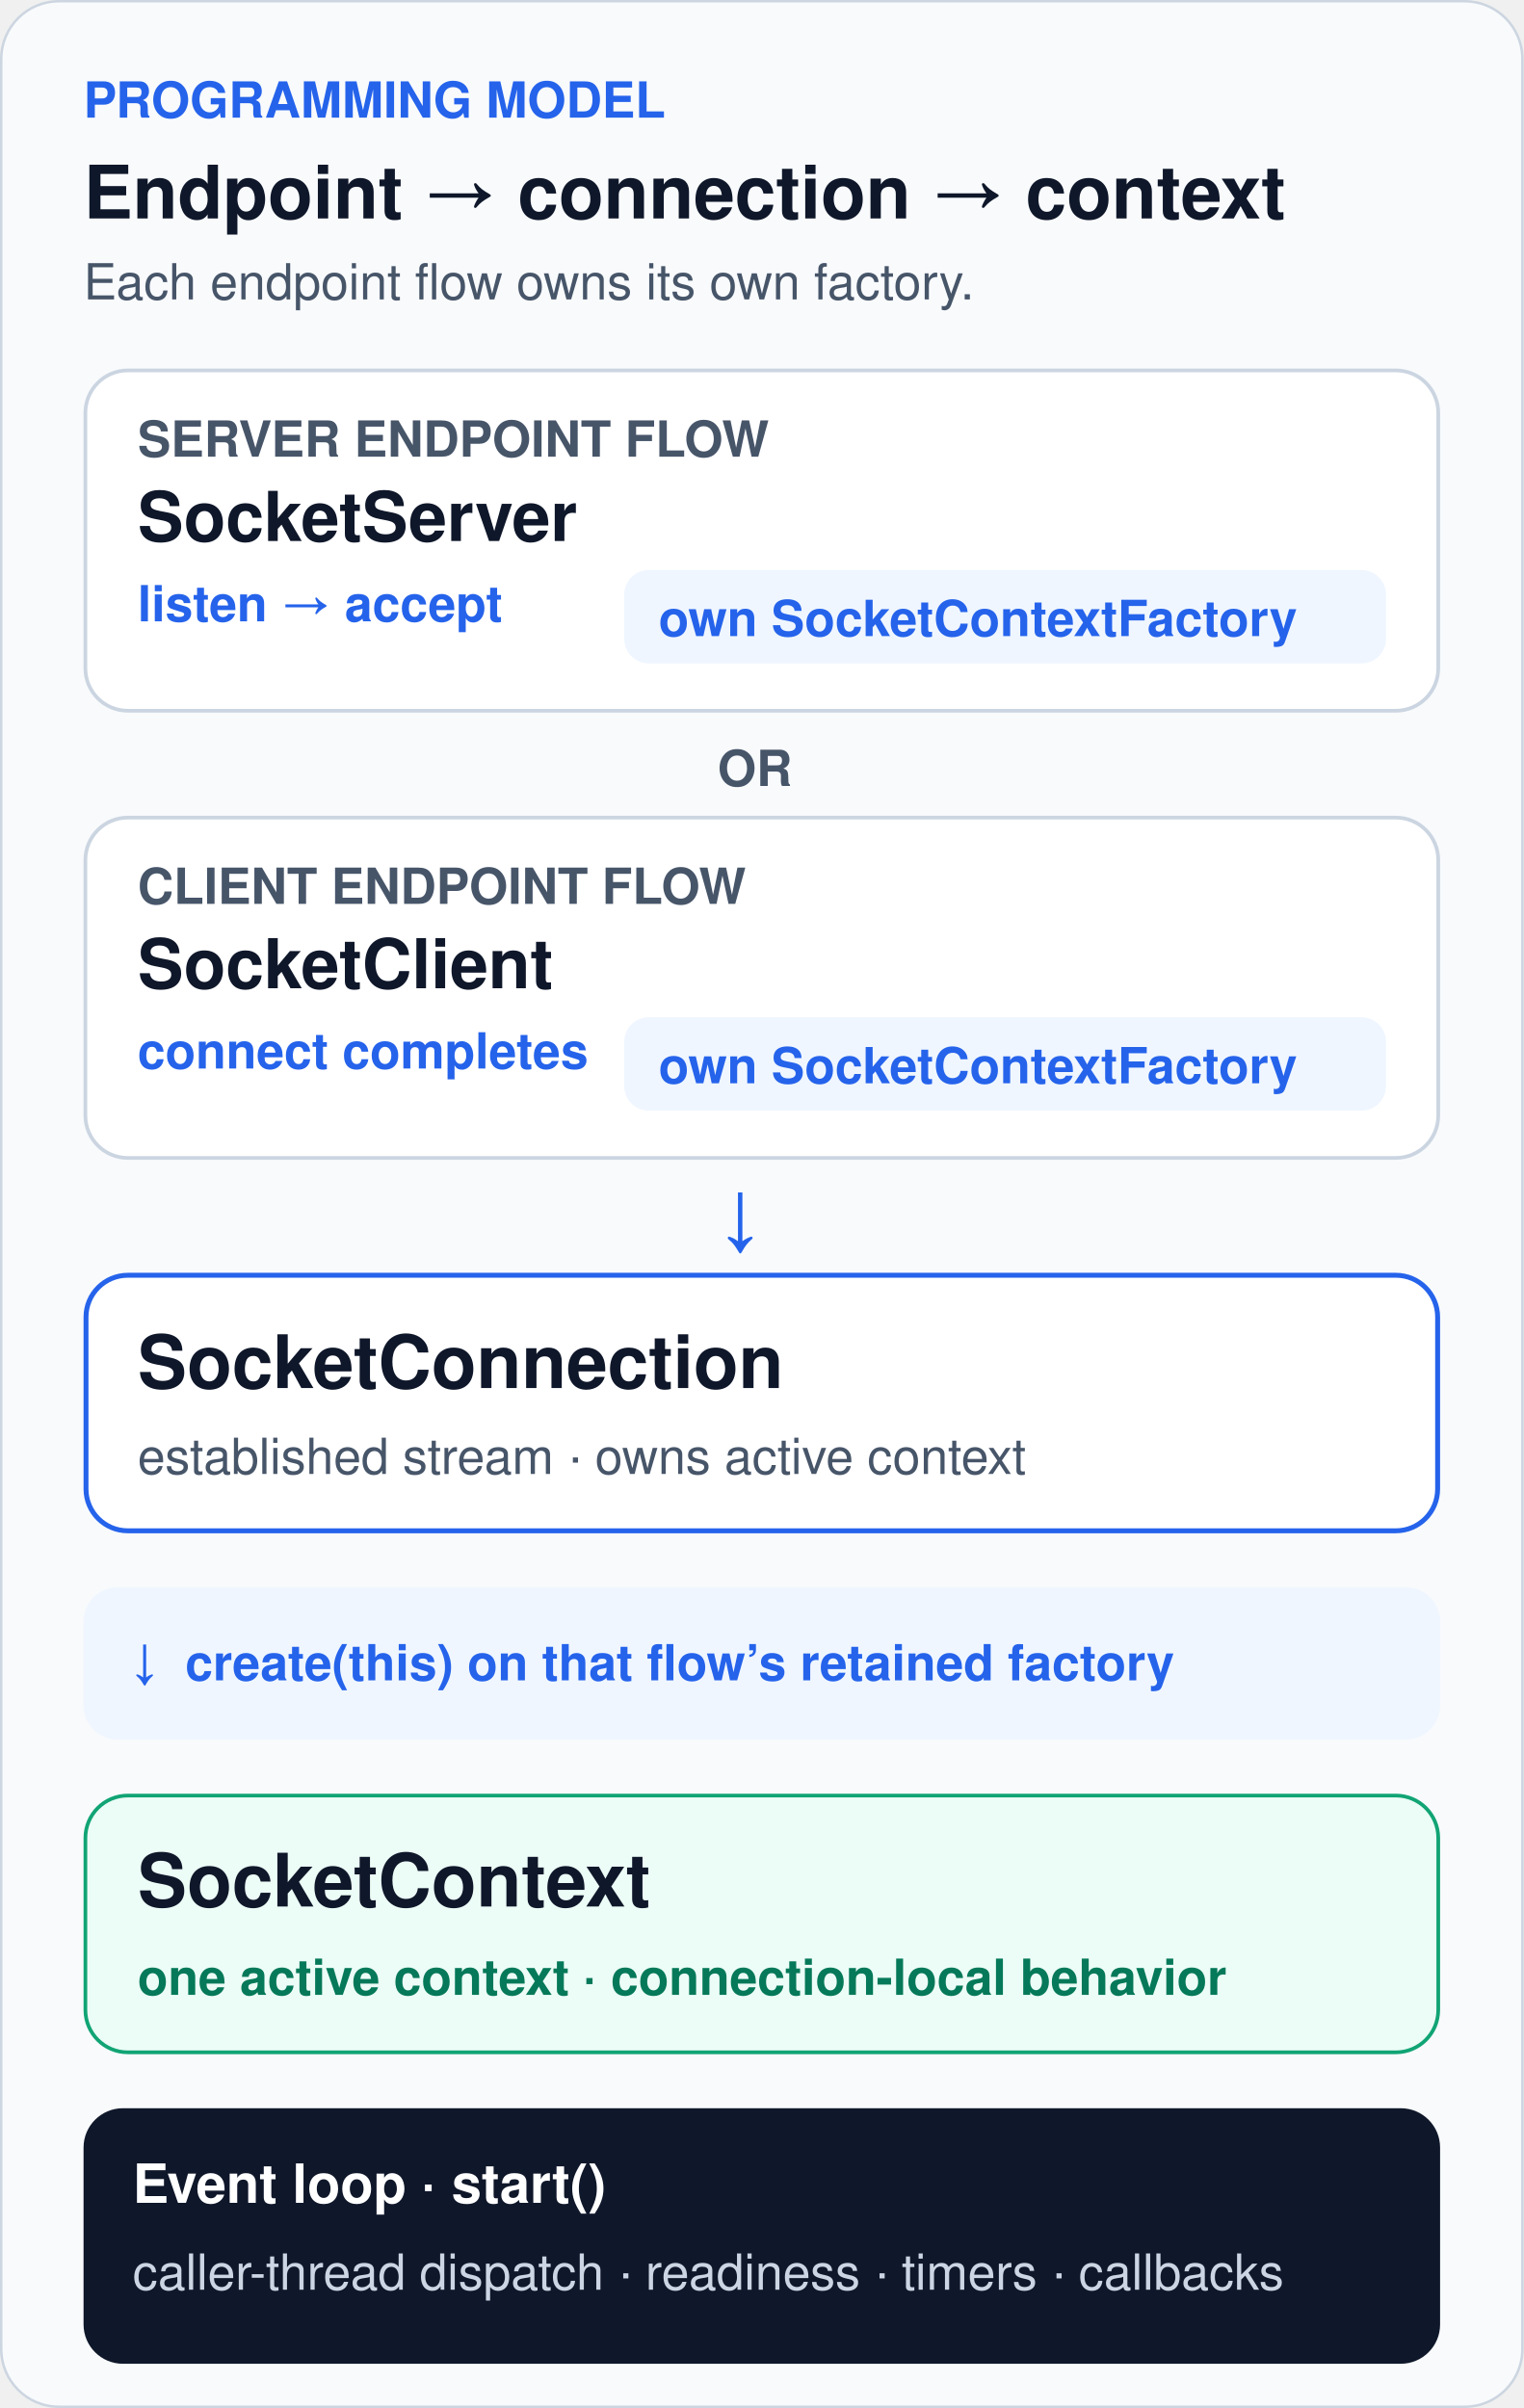
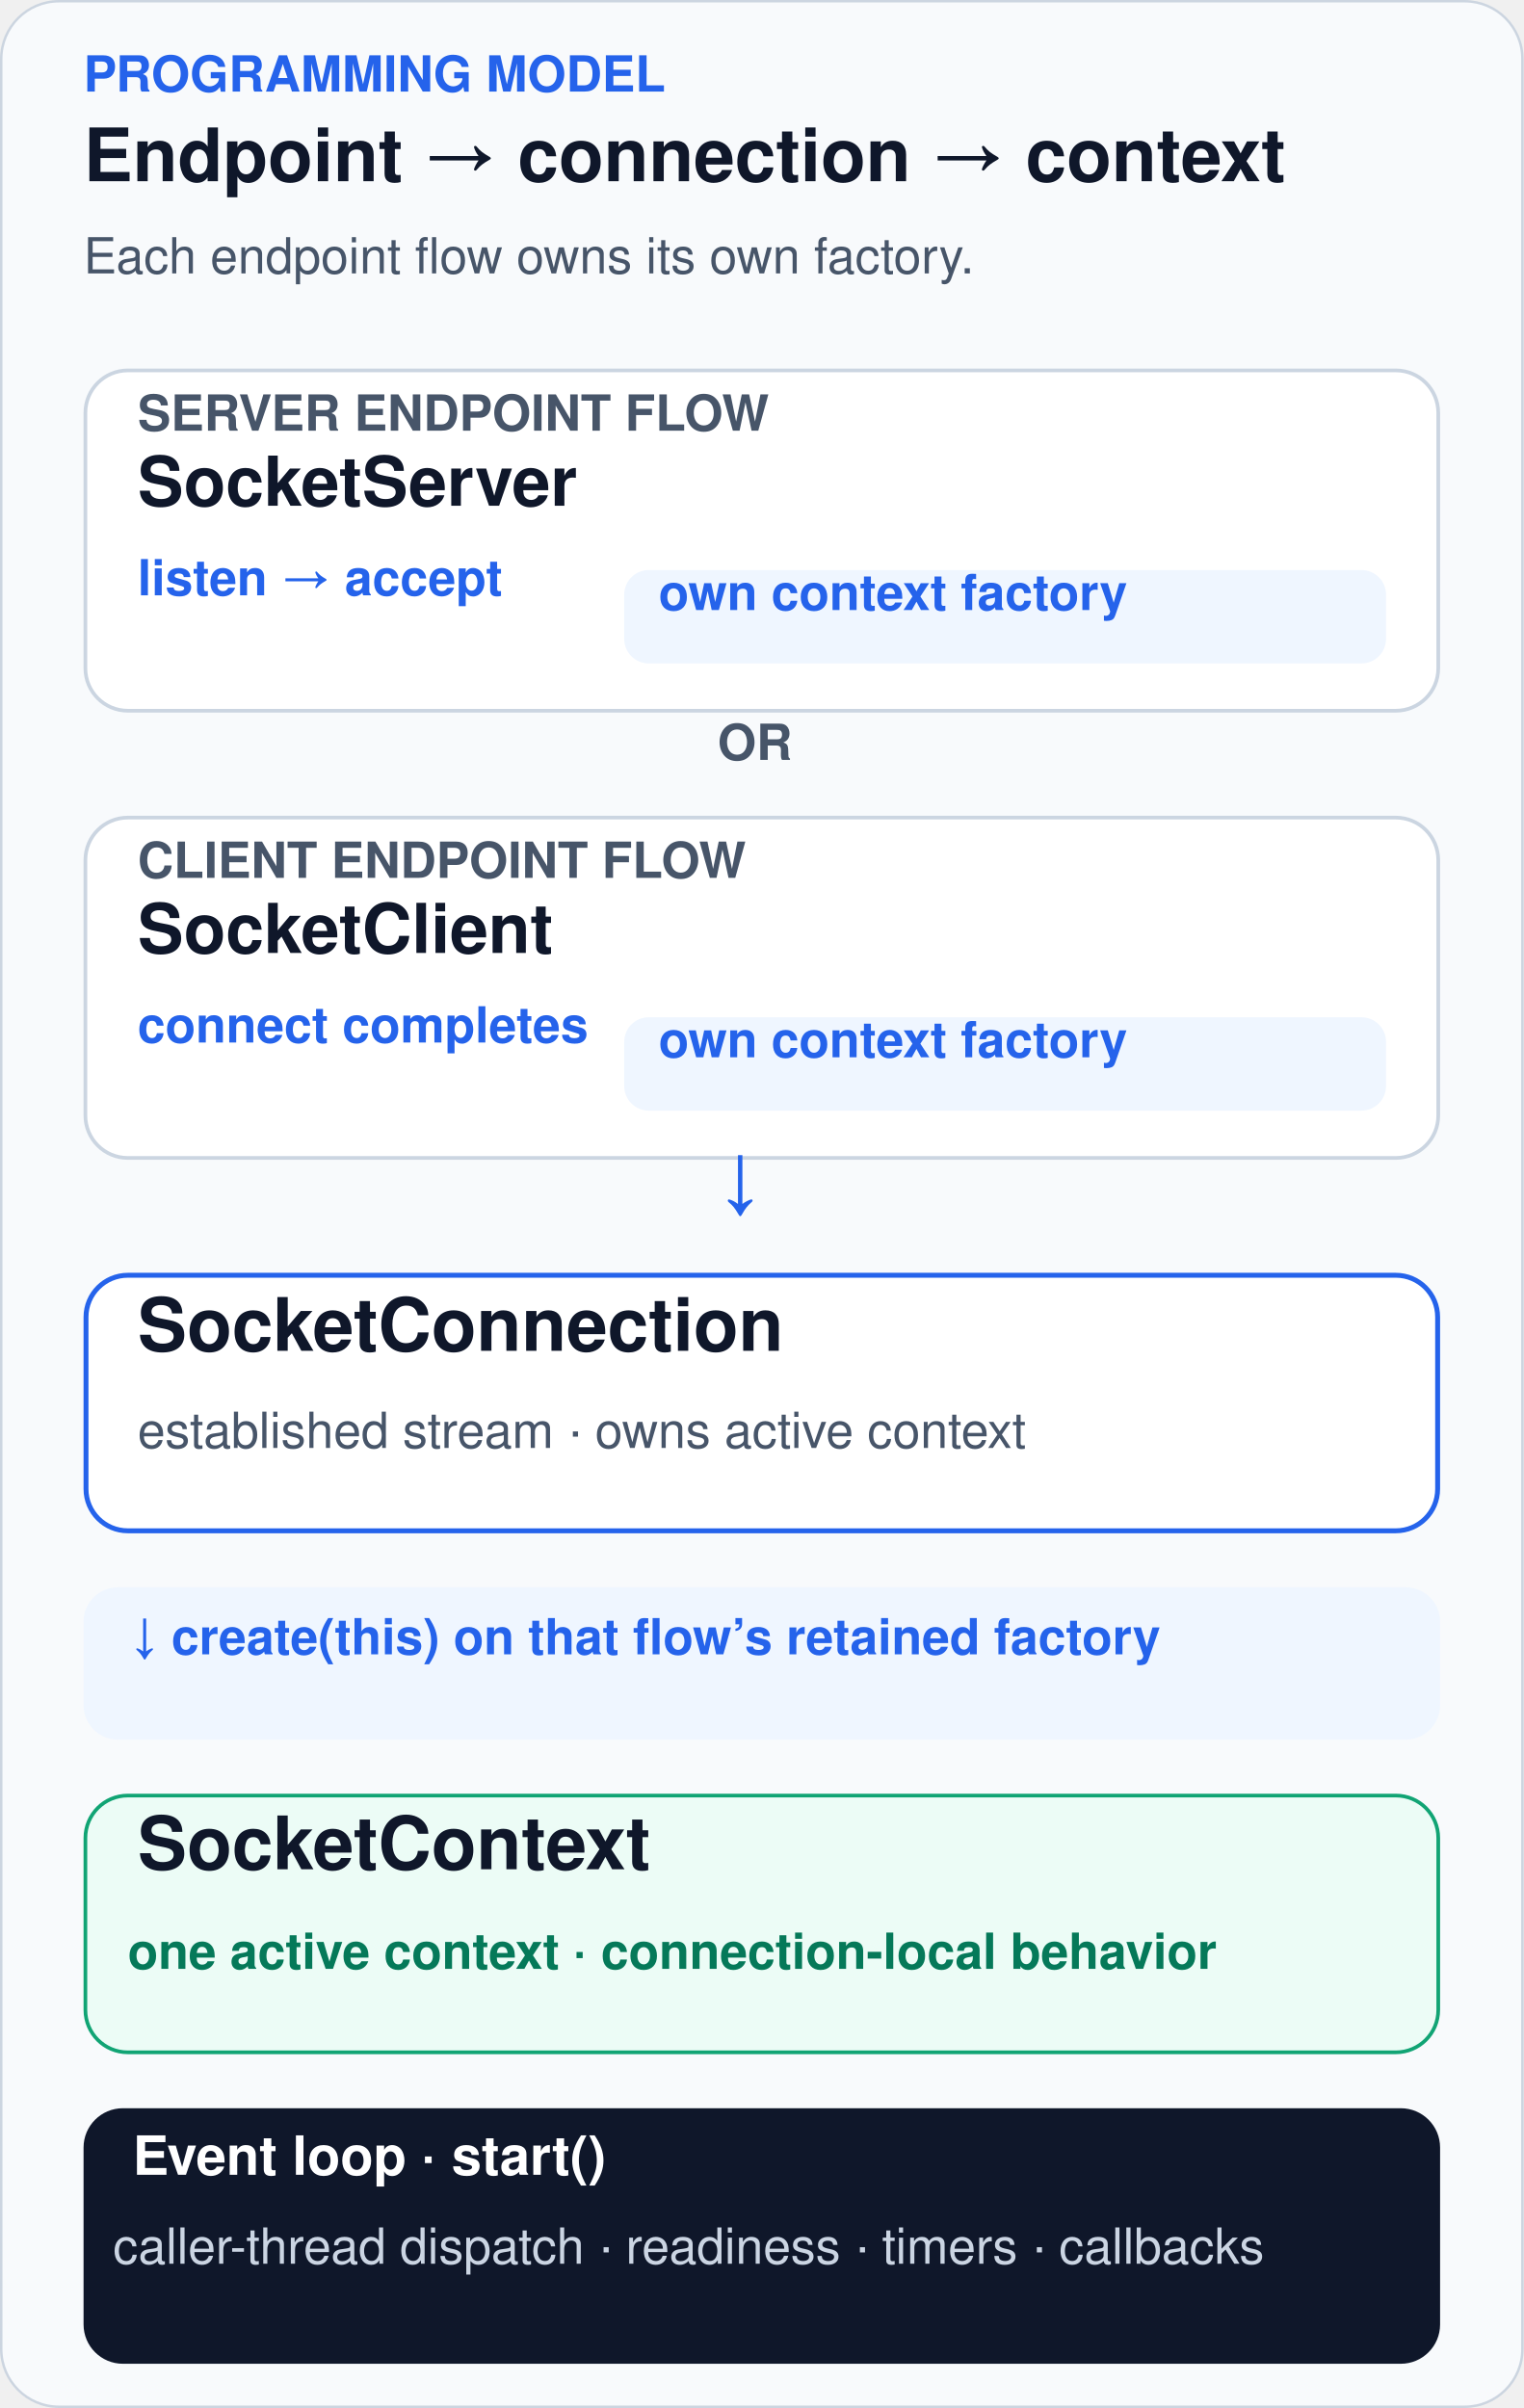
- <svg xmlns="http://www.w3.org/2000/svg" role="img" aria-labelledby="title desc" viewBox="0 0 620 980" fill="none">
-   <rect x="0.5" y="0.5" width="619" height="979" rx="23.5" fill="#F8FAFC" />
-   <rect x="0.5" y="0.5" width="619" height="979" rx="23.5" stroke="#CCD5E0" />
-   <text fill="#2563EB" style="white-space: pre" xml:space="preserve" font-family="-apple-system,BlinkMacSystemFont,'Segoe UI',Helvetica,Arial,sans-serif" font-size="20.25" font-weight="600" letter-spacing="0em">
-     <tspan x="34" y="47.864">PROGRAMMING MODEL</tspan>
-   </text>
-   <text fill="#0F172A" style="white-space: pre" xml:space="preserve" font-family="-apple-system,BlinkMacSystemFont,'Segoe UI',Helvetica,Arial,sans-serif" font-size="30" font-weight="bold" letter-spacing="0em">
-     <tspan x="34" y="88.909">Endpoint → connection → context</tspan>
-   </text>
-   <text fill="#475569" style="white-space: pre" xml:space="preserve" font-family="-apple-system,BlinkMacSystemFont,'Segoe UI',Helvetica,Arial,sans-serif" font-size="20.25" letter-spacing="0em">
-     <tspan x="34" y="121.864">Each endpoint flow owns its own factory.</tspan>
-   </text>
-   <rect x="34.75" y="150.75" width="550.5" height="138.5" rx="17.25" fill="white" />
-   <rect x="34.75" y="150.75" width="550.5" height="138.5" rx="17.25" stroke="#CBD5E1" stroke-width="1.5" />
-   <text fill="#475569" style="white-space: pre" xml:space="preserve" font-family="-apple-system,BlinkMacSystemFont,'Segoe UI',Helvetica,Arial,sans-serif" font-size="20.25" font-weight="600" letter-spacing="0em">
-     <tspan x="56" y="185.864">SERVER ENDPOINT FLOW</tspan>
-   </text>
-   <text fill="#0F172A" style="white-space: pre" xml:space="preserve" font-family="-apple-system,BlinkMacSystemFont,'Segoe UI',Helvetica,Arial,sans-serif" font-size="28" font-weight="bold" letter-spacing="0em">
-     <tspan x="56" y="220.182">SocketServer</tspan>
-   </text>
-   <text fill="#2563EB" style="white-space: pre" xml:space="preserve" font-family="-apple-system,BlinkMacSystemFont,'Segoe UI',Helvetica,Arial,sans-serif" font-size="20.25" font-weight="600" letter-spacing="0em">
-     <tspan x="56" y="252.864">listen → accept</tspan>
-   </text>
+ <svg xmlns="http://www.w3.org/2000/svg" viewBox="0 0 620 980" role="img" aria-labelledby="title desc">
+   <rect x="0.5" y="0.5" width="619" height="979" rx="23.5" fill="#F8FAFC" stroke="#CCD5E0" stroke-width="1" />
+   <text x="34" y="28" fill="#2563EB" font-family="-apple-system,BlinkMacSystemFont,'Segoe UI',Helvetica,Arial,sans-serif" font-size="20.25" font-weight="600" text-anchor="start" dominant-baseline="hanging">PROGRAMMING MODEL</text>
+   <text x="34" y="60" fill="#0F172A" font-family="-apple-system,BlinkMacSystemFont,'Segoe UI',Helvetica,Arial,sans-serif" font-size="30" font-weight="700" text-anchor="start" dominant-baseline="hanging">Endpoint → connection → context</text>
+   <text x="34" y="102" fill="#475569" font-family="-apple-system,BlinkMacSystemFont,'Segoe UI',Helvetica,Arial,sans-serif" font-size="20.25" font-weight="400" text-anchor="start" dominant-baseline="hanging">Each endpoint flow owns its own factory.</text>
+   <rect x="34.75" y="150.75" width="550.5" height="138.5" rx="17.25" fill="#FFFFFF" stroke="#CBD5E1" stroke-width="1.5" />
+   <text x="56" y="166" fill="#475569" font-family="-apple-system,BlinkMacSystemFont,'Segoe UI',Helvetica,Arial,sans-serif" font-size="20.25" font-weight="600" text-anchor="start" dominant-baseline="hanging">SERVER ENDPOINT FLOW</text>
+   <text x="56" y="193" fill="#0F172A" font-family="-apple-system,BlinkMacSystemFont,'Segoe UI',Helvetica,Arial,sans-serif" font-size="28" font-weight="700" text-anchor="start" dominant-baseline="hanging">SocketServer</text>
+   <text x="56" y="233" fill="#2563EB" font-family="-apple-system,BlinkMacSystemFont,'Segoe UI',Helvetica,Arial,sans-serif" font-size="20.25" font-weight="600" text-anchor="start" dominant-baseline="hanging">listen → accept</text>
  <rect x="254" y="232" width="310" height="38" rx="10" fill="#EFF6FF" />
-   <text fill="#2563EB" style="white-space: pre" xml:space="preserve" font-family="-apple-system,BlinkMacSystemFont,'Segoe UI',Helvetica,Arial,sans-serif" font-size="20.25" font-weight="600" letter-spacing="0em">
-     <tspan x="268" y="258.864">own SocketContextFactory</tspan>
-   </text>
-   <text fill="#475569" style="white-space: pre" xml:space="preserve" font-family="-apple-system,BlinkMacSystemFont,'Segoe UI',Helvetica,Arial,sans-serif" font-size="20.25" font-weight="600" letter-spacing="0em">
-     <tspan x="292" y="319.864">OR</tspan>
-   </text>
-   <rect x="34.75" y="332.75" width="550.5" height="138.5" rx="17.25" fill="white" />
-   <rect x="34.75" y="332.75" width="550.5" height="138.5" rx="17.25" stroke="#CBD5E1" stroke-width="1.5" />
-   <text fill="#475569" style="white-space: pre" xml:space="preserve" font-family="-apple-system,BlinkMacSystemFont,'Segoe UI',Helvetica,Arial,sans-serif" font-size="20.25" font-weight="600" letter-spacing="0em">
-     <tspan x="56" y="367.864">CLIENT ENDPOINT FLOW</tspan>
-   </text>
-   <text fill="#0F172A" style="white-space: pre" xml:space="preserve" font-family="-apple-system,BlinkMacSystemFont,'Segoe UI',Helvetica,Arial,sans-serif" font-size="28" font-weight="bold" letter-spacing="0em">
-     <tspan x="56" y="402.182">SocketClient</tspan>
-   </text>
-   <text fill="#2563EB" style="white-space: pre" xml:space="preserve" font-family="-apple-system,BlinkMacSystemFont,'Segoe UI',Helvetica,Arial,sans-serif" font-size="20.25" font-weight="600" letter-spacing="0em">
-     <tspan x="56" y="434.864">connect completes</tspan>
-   </text>
+   <text x="268" y="239" fill="#2563EB" font-family="-apple-system,BlinkMacSystemFont,'Segoe UI',Helvetica,Arial,sans-serif" font-size="20.25" font-weight="600" text-anchor="start" dominant-baseline="hanging">own context factory</text>
+   <text x="292" y="300" fill="#475569" font-family="-apple-system,BlinkMacSystemFont,'Segoe UI',Helvetica,Arial,sans-serif" font-size="20.25" font-weight="600" text-anchor="start" dominant-baseline="hanging">OR</text>
+   <rect x="34.75" y="332.75" width="550.5" height="138.5" rx="17.25" fill="#FFFFFF" stroke="#CBD5E1" stroke-width="1.5" />
+   <text x="56" y="348" fill="#475569" font-family="-apple-system,BlinkMacSystemFont,'Segoe UI',Helvetica,Arial,sans-serif" font-size="20.25" font-weight="600" text-anchor="start" dominant-baseline="hanging">CLIENT ENDPOINT FLOW</text>
+   <text x="56" y="375" fill="#0F172A" font-family="-apple-system,BlinkMacSystemFont,'Segoe UI',Helvetica,Arial,sans-serif" font-size="28" font-weight="700" text-anchor="start" dominant-baseline="hanging">SocketClient</text>
+   <text x="56" y="415" fill="#2563EB" font-family="-apple-system,BlinkMacSystemFont,'Segoe UI',Helvetica,Arial,sans-serif" font-size="20.25" font-weight="600" text-anchor="start" dominant-baseline="hanging">connect completes</text>
  <rect x="254" y="414" width="310" height="38" rx="10" fill="#EFF6FF" />
-   <text fill="#2563EB" style="white-space: pre" xml:space="preserve" font-family="-apple-system,BlinkMacSystemFont,'Segoe UI',Helvetica,Arial,sans-serif" font-size="20.25" font-weight="600" letter-spacing="0em">
-     <tspan x="268" y="440.864">own SocketContextFactory</tspan>
-   </text>
-   <text fill="#2563EB" style="white-space: pre" xml:space="preserve" font-family="-apple-system,BlinkMacSystemFont,'Segoe UI',Helvetica,Arial,sans-serif" font-size="30" font-weight="600" letter-spacing="0em">
-     <tspan x="294" y="506.909">↓</tspan>
-   </text>
-   <rect x="35" y="519" width="550" height="104" rx="17" fill="white" />
-   <rect x="35" y="519" width="550" height="104" rx="17" stroke="#2563EB" stroke-width="2" />
-   <text fill="#0F172A" style="white-space: pre" xml:space="preserve" font-family="-apple-system,BlinkMacSystemFont,'Segoe UI',Helvetica,Arial,sans-serif" font-size="30" font-weight="bold" letter-spacing="0em">
-     <tspan x="56" y="564.909">SocketConnection</tspan>
-   </text>
-   <text fill="#475569" style="white-space: pre" xml:space="preserve" font-family="-apple-system,BlinkMacSystemFont,'Segoe UI',Helvetica,Arial,sans-serif" font-size="20.25" letter-spacing="0em">
-     <tspan x="56" y="599.864">established stream · owns active context</tspan>
-   </text>
+   <text x="268" y="421" fill="#2563EB" font-family="-apple-system,BlinkMacSystemFont,'Segoe UI',Helvetica,Arial,sans-serif" font-size="20.25" font-weight="600" text-anchor="start" dominant-baseline="hanging">own context factory</text>
+   <text x="294" y="478" fill="#2563EB" font-family="-apple-system,BlinkMacSystemFont,'Segoe UI',Helvetica,Arial,sans-serif" font-size="30" font-weight="600" text-anchor="start" dominant-baseline="hanging">↓</text>
+   <rect x="35" y="519" width="550" height="104" rx="17" fill="#FFFFFF" stroke="#2563EB" stroke-width="2" />
+   <text x="56" y="536" fill="#0F172A" font-family="-apple-system,BlinkMacSystemFont,'Segoe UI',Helvetica,Arial,sans-serif" font-size="30" font-weight="700" text-anchor="start" dominant-baseline="hanging">SocketConnection</text>
+   <text x="56" y="580" fill="#475569" font-family="-apple-system,BlinkMacSystemFont,'Segoe UI',Helvetica,Arial,sans-serif" font-size="20.25" font-weight="400" text-anchor="start" dominant-baseline="hanging">established stream · owns active context</text>
  <rect x="34" y="646" width="552" height="62" rx="14" fill="#EFF6FF" />
-   <text fill="#2563EB" style="white-space: pre" xml:space="preserve" font-family="-apple-system,BlinkMacSystemFont,'Segoe UI',Helvetica,Arial,sans-serif" font-size="20.25" font-weight="600" letter-spacing="0em">
-     <tspan x="54" y="683.864">↓  create(this) on that flow’s retained factory</tspan>
-   </text>
-   <rect x="34.75" y="730.75" width="550.5" height="104.5" rx="17.25" fill="#ECFCF6" />
-   <rect x="34.75" y="730.75" width="550.5" height="104.5" rx="17.25" stroke="#11A474" stroke-width="1.5" />
-   <text fill="#0F172A" style="white-space: pre" xml:space="preserve" font-family="-apple-system,BlinkMacSystemFont,'Segoe UI',Helvetica,Arial,sans-serif" font-size="30" font-weight="bold" letter-spacing="0em">
-     <tspan x="56" y="775.909">SocketContext</tspan>
-   </text>
-   <text fill="#057959" style="white-space: pre" xml:space="preserve" font-family="-apple-system,BlinkMacSystemFont,'Segoe UI',Helvetica,Arial,sans-serif" font-size="20.25" font-weight="600" letter-spacing="0em">
-     <tspan x="56" y="811.864">one active context · connection-local behavior</tspan>
-   </text>
+   <text x="54" y="664" fill="#2563EB" font-family="-apple-system,BlinkMacSystemFont,'Segoe UI',Helvetica,Arial,sans-serif" font-size="20.25" font-weight="600" text-anchor="start" dominant-baseline="hanging">↓  create(this) on that flow’s retained factory</text>
+   <rect x="34.75" y="730.75" width="550.5" height="104.5" rx="17.25" fill="#ECFCF6" stroke="#11A474" stroke-width="1.5" />
+   <text x="56" y="747" fill="#0F172A" font-family="-apple-system,BlinkMacSystemFont,'Segoe UI',Helvetica,Arial,sans-serif" font-size="30" font-weight="700" text-anchor="start" dominant-baseline="hanging">SocketContext</text>
+   <text x="52" y="792" fill="#057959" font-family="-apple-system,BlinkMacSystemFont,'Segoe UI',Helvetica,Arial,sans-serif" font-size="20.25" font-weight="600" text-anchor="start" dominant-baseline="hanging">one active context · connection-local behavior</text>
  <rect x="34" y="858" width="552" height="104" rx="16" fill="#0F172A" />
-   <text fill="white" style="white-space: pre" xml:space="preserve" font-family="-apple-system,BlinkMacSystemFont,'Segoe UI',Helvetica,Arial,sans-serif" font-size="22" font-weight="bold" letter-spacing="0em">
-     <tspan x="54" y="896.5">Event loop · start()</tspan>
-   </text>
-   <text fill="#CBD5E3" style="white-space: pre" xml:space="preserve" font-family="-apple-system,BlinkMacSystemFont,'Segoe UI',Helvetica,Arial,sans-serif" font-size="20.25" font-weight="500" letter-spacing="0em">
-     <tspan x="54" y="931.864">caller-thread dispatch · readiness · timers · callbacks</tspan>
-   </text>
+   <text x="54" y="875" fill="#FFFFFF" font-family="-apple-system,BlinkMacSystemFont,'Segoe UI',Helvetica,Arial,sans-serif" font-size="22" font-weight="700" text-anchor="start" dominant-baseline="hanging">Event loop · start()</text>
+   <text x="46" y="912" fill="#CBD5E3" font-family="-apple-system,BlinkMacSystemFont,'Segoe UI',Helvetica,Arial,sans-serif" font-size="20.25" font-weight="500" text-anchor="start" dominant-baseline="hanging">caller-thread dispatch · readiness · timers · callbacks</text>
</svg>
